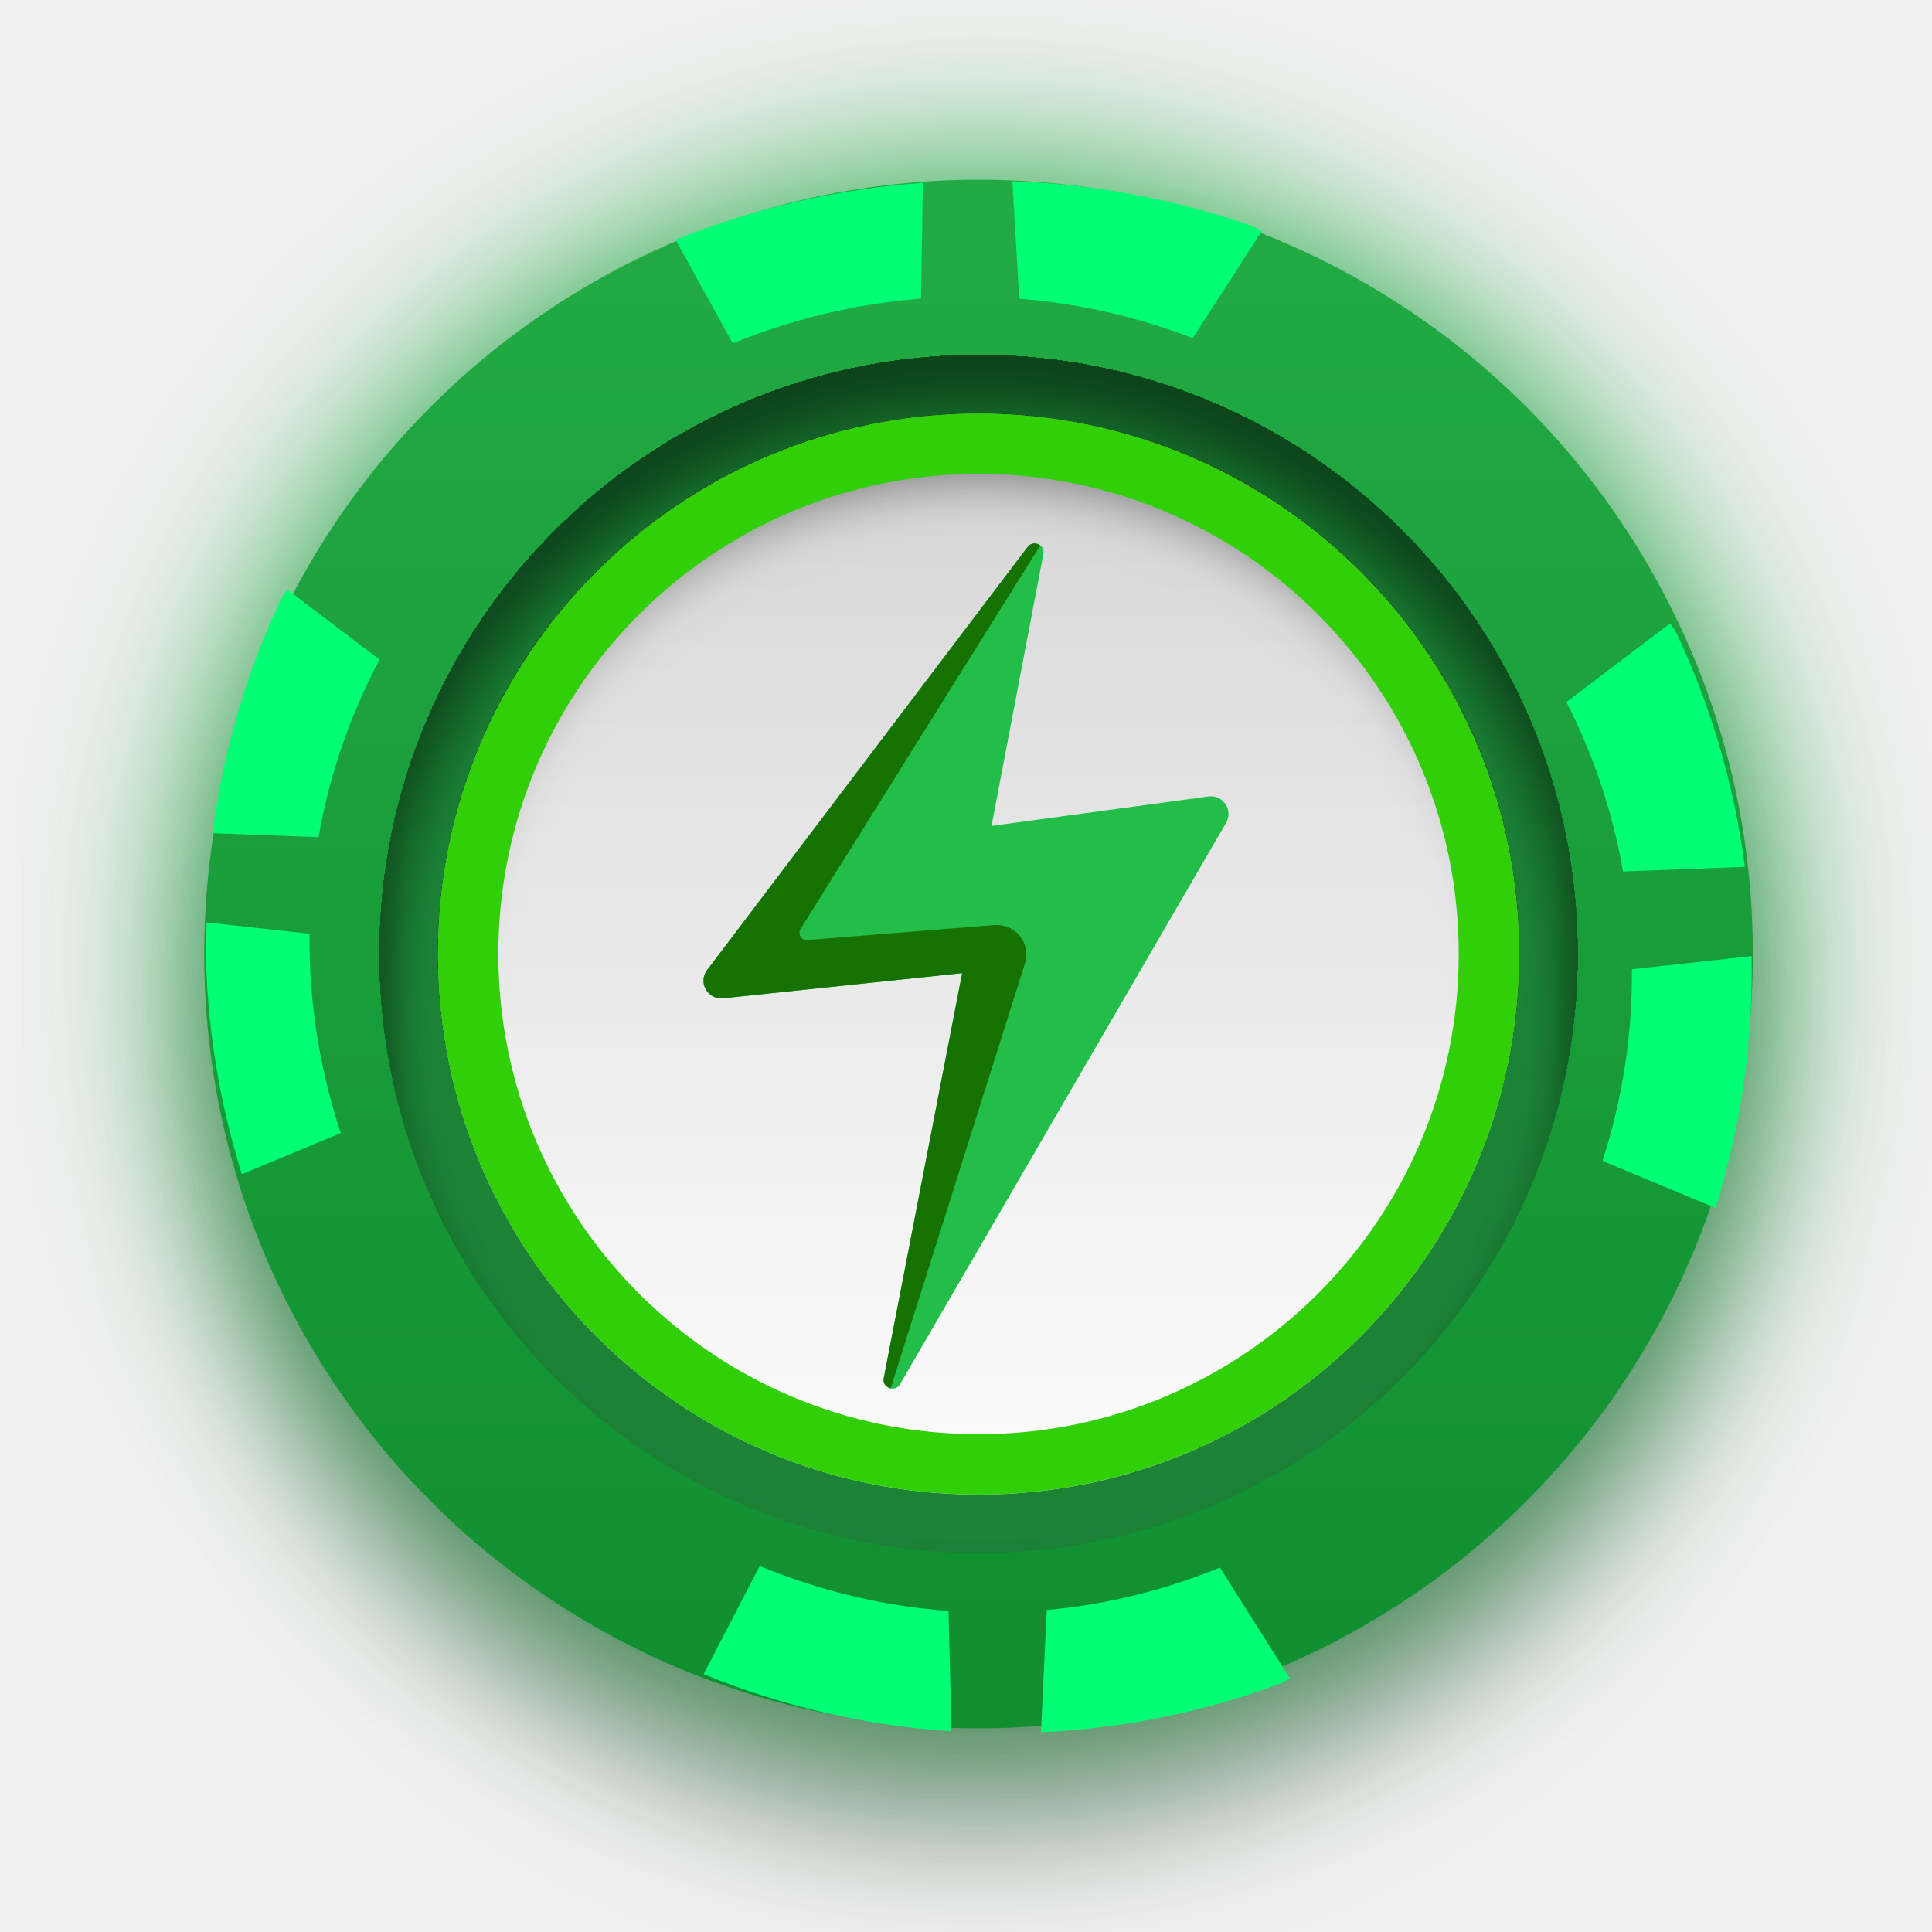
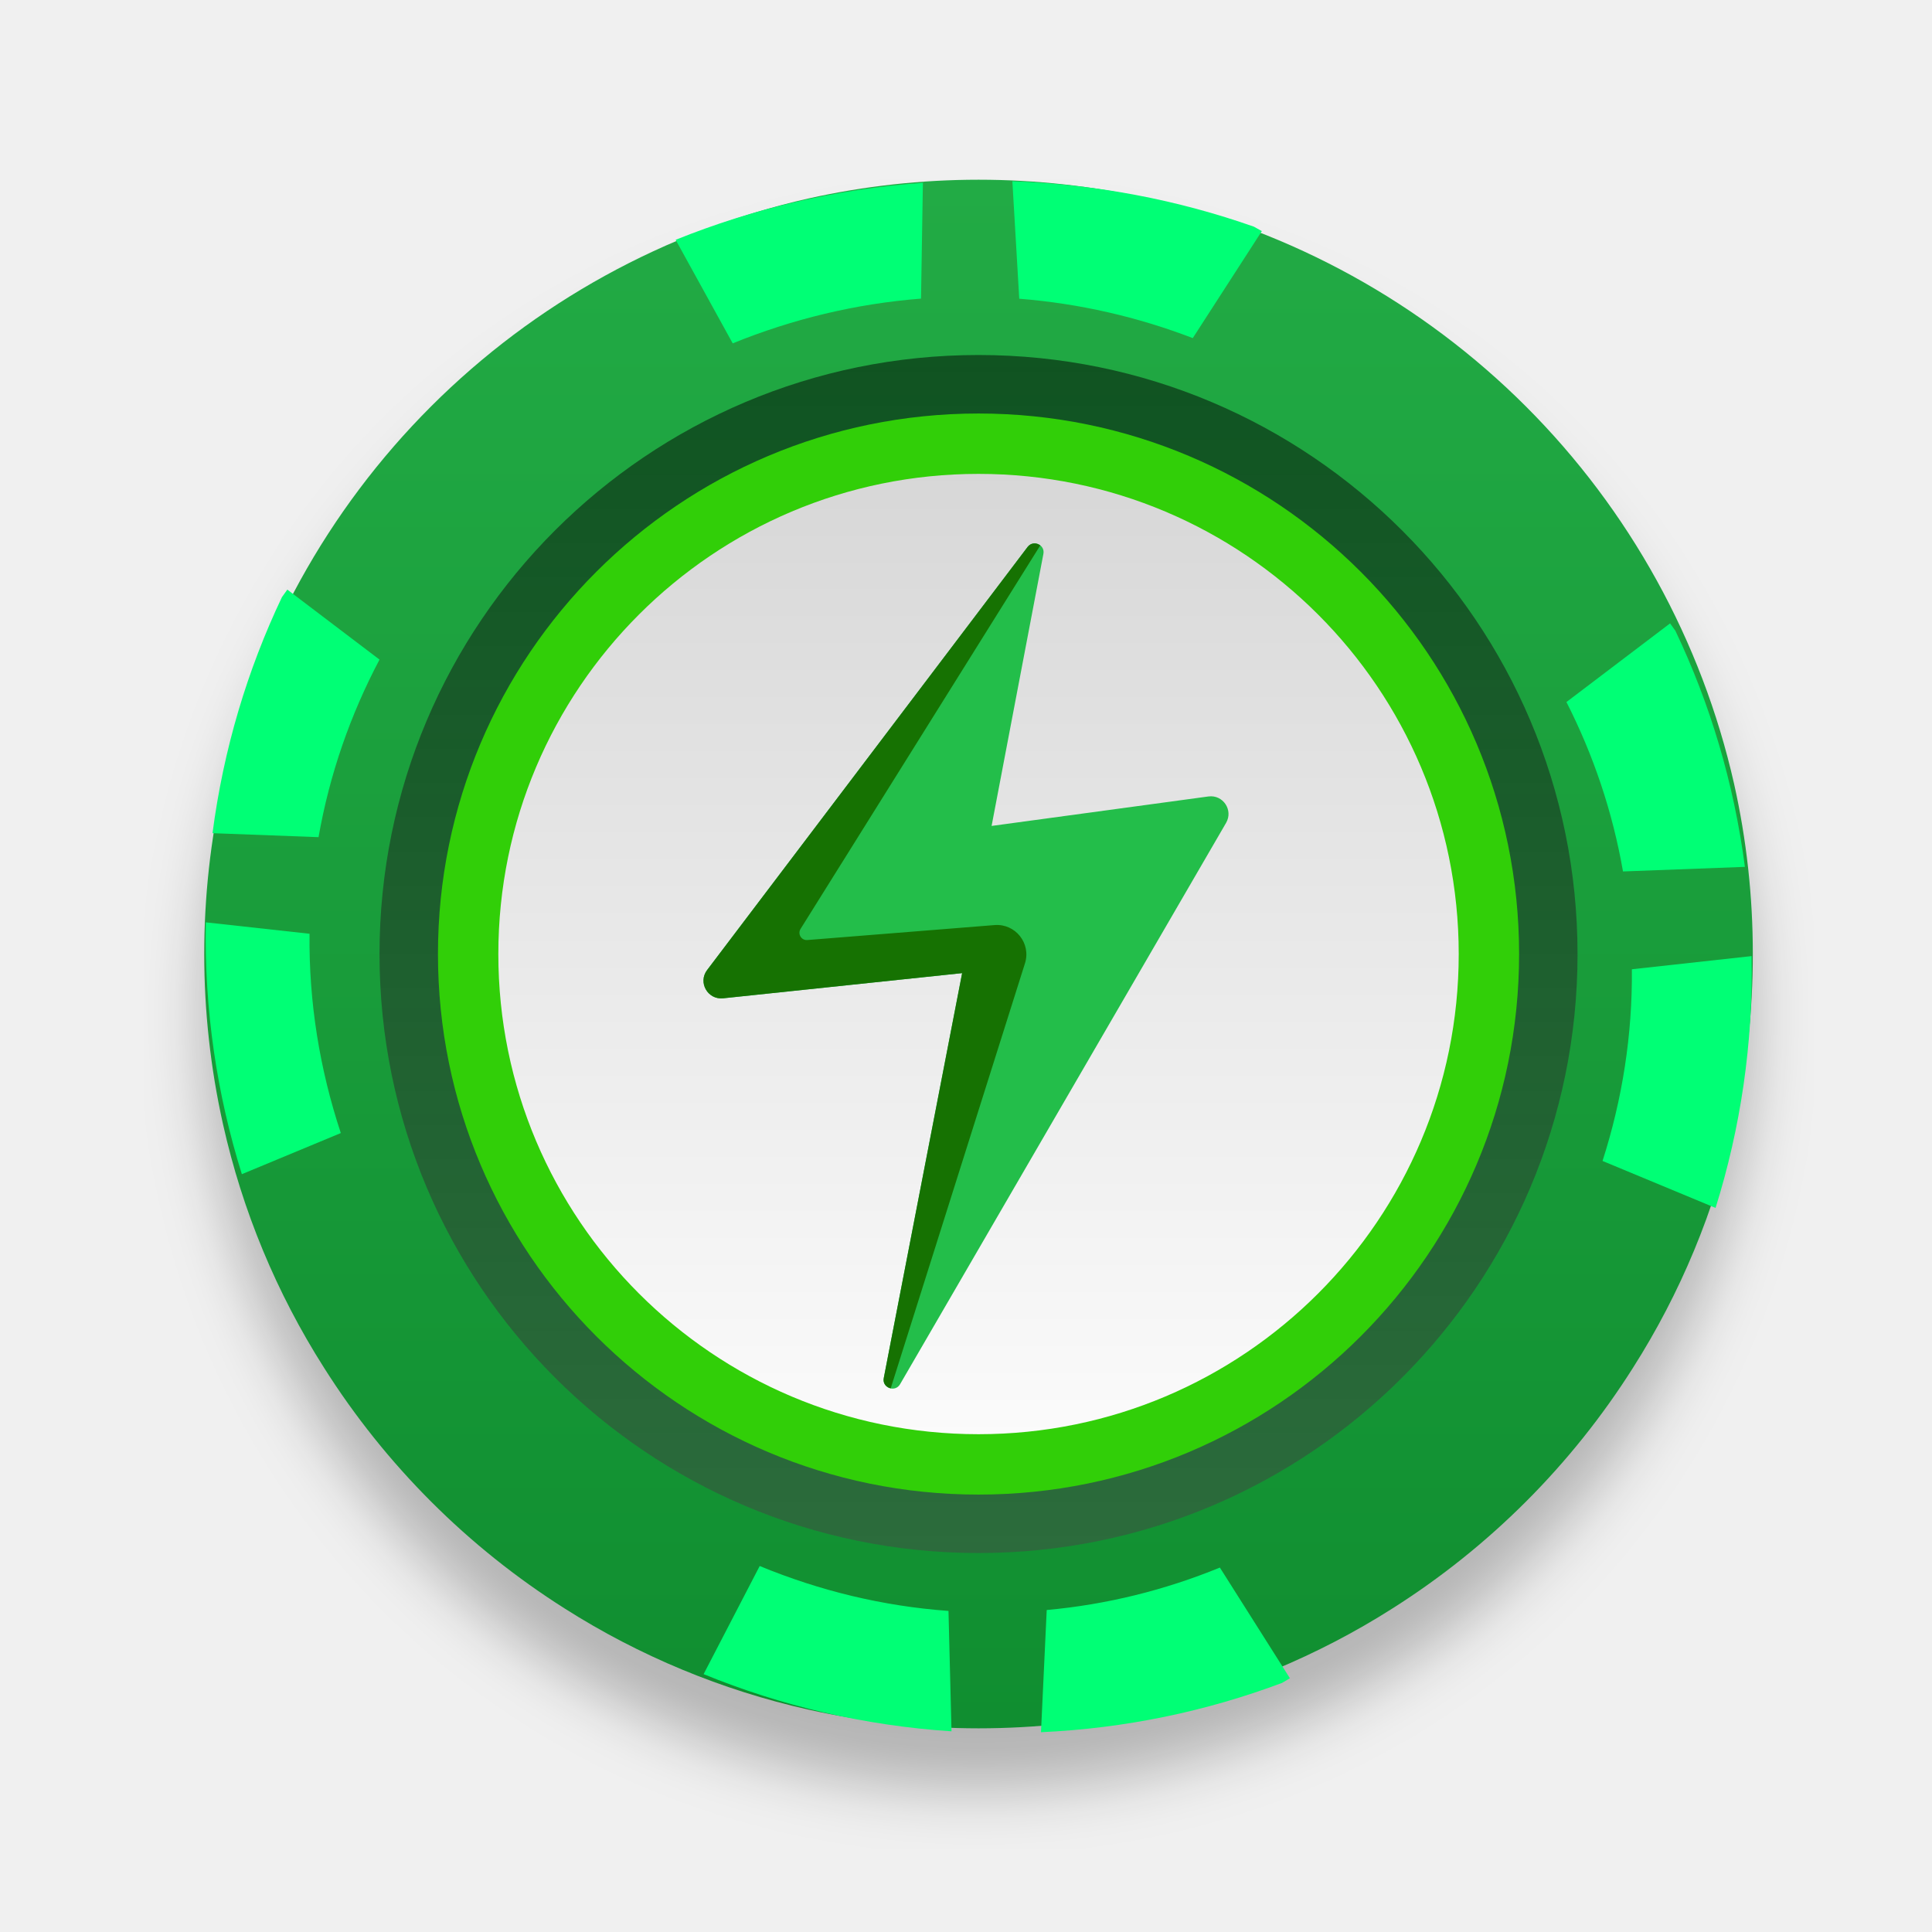
<svg xmlns="http://www.w3.org/2000/svg" width="32" height="32" viewBox="0 0 32 32" fill="none">
+   <g filter="url(#filter0_d)">
+     <path d="M29.032 15.802C29.033 16.751 28.929 17.697 28.721 18.622C28.401 20.053 27.835 21.417 27.048 22.654C26.031 24.263 24.669 25.625 23.06 26.643C21.823 27.429 20.458 27.995 19.028 28.316C17.171 28.73 15.245 28.73 13.387 28.316C11.957 27.995 10.592 27.429 9.355 26.643C7.746 25.625 6.384 24.263 5.367 22.654C4.58 21.417 4.014 20.053 3.694 18.622C3.279 16.764 3.279 14.838 3.694 12.979C4.229 10.613 5.424 8.447 7.139 6.732C8.855 5.017 11.021 3.823 13.387 3.288C15.245 2.873 17.171 2.873 19.028 3.288C21.394 3.824 23.56 5.018 25.275 6.733C26.99 8.448 28.185 10.614 28.721 12.979C28.929 13.906 29.033 14.852 29.032 15.802Z" fill="url(#paint0_linear)" />
+   </g>
+   <path d="M16.207 25.723C21.687 25.723 26.129 21.281 26.129 15.802C26.129 10.322 21.687 5.88 16.207 5.88C10.728 5.88 6.286 10.322 6.286 15.802C6.286 21.281 10.728 25.723 16.207 25.723Z" fill="url(#paint1_linear)" fill-opacity="0.5" />
+   <path d="M24.661 15.802C24.661 20.47 20.876 24.255 16.207 24.255C11.539 24.255 7.754 20.47 7.754 15.802C7.754 11.133 11.539 7.349 16.207 7.349C20.876 7.349 24.661 11.133 24.661 15.802Z" fill="url(#paint2_linear)" stroke="#31CF08" />
+   <path fill-rule="evenodd" clip-rule="evenodd" d="M5.276 13.866L3.52 13.8C3.702 12.407 4.098 11.094 4.67 9.89C4.702 9.844 4.731 9.803 4.759 9.766L6.286 10.925C5.804 11.837 5.459 12.823 5.276 13.866ZM5.127 15.466L3.409 15.277C3.382 16.722 3.592 18.126 4.006 19.448L5.645 18.767C5.295 17.709 5.114 16.6 5.127 15.466Z" fill="#00FF75" />
+   <path fill-rule="evenodd" clip-rule="evenodd" d="M26.882 14.434L28.901 14.358C28.719 12.966 28.323 11.653 27.75 10.448C27.719 10.403 27.689 10.362 27.662 10.325L25.945 11.628C26.39 12.502 26.709 13.443 26.882 14.434ZM27.029 16.054L29.012 15.836C29.039 17.281 28.829 18.685 28.415 20.007L26.543 19.229C26.87 18.21 27.039 17.143 27.029 16.054Z" fill="#00FF75" />
+   <path fill-rule="evenodd" clip-rule="evenodd" d="M17.337 26.667L17.242 28.691C18.644 28.627 19.986 28.343 21.235 27.874C21.283 27.847 21.326 27.821 21.365 27.797L20.205 25.964C19.298 26.335 18.337 26.576 17.337 26.667ZM15.71 26.682L15.76 28.676C14.318 28.582 12.936 28.254 11.654 27.729L12.583 25.938C13.573 26.347 14.622 26.603 15.71 26.682Z" fill="#00FF75" />
+   <path fill-rule="evenodd" clip-rule="evenodd" d="M16.882 4.948L16.768 3.002C18.172 3.052 19.517 3.314 20.77 3.755C20.818 3.781 20.861 3.805 20.9 3.828L19.756 5.6C18.846 5.251 17.883 5.027 16.882 4.948ZM15.255 4.946L15.286 3.028C13.845 3.131 12.467 3.457 11.191 3.972L12.136 5.687C13.122 5.286 14.169 5.031 15.255 4.946Z" fill="#00FF75" />
  <g clip-path="url(#clip0)">
-     <g filter="url(#filter0_dd)">
-       <path d="M29.032 15.802C29.033 16.751 28.929 17.697 28.721 18.622C28.401 20.053 27.835 21.417 27.049 22.654C26.031 24.263 24.669 25.625 23.06 26.643C21.823 27.429 20.459 27.995 19.028 28.316C17.171 28.73 15.245 28.73 13.387 28.316C11.957 27.995 10.592 27.429 9.355 26.643C7.746 25.625 6.384 24.263 5.367 22.654C4.58 21.417 4.014 20.053 3.694 18.622C3.279 16.764 3.279 14.838 3.694 12.979C4.229 10.613 5.424 8.447 7.139 6.732C8.855 5.017 11.021 3.823 13.387 3.288C15.245 2.873 17.171 2.873 19.028 3.288C21.394 3.824 23.56 5.018 25.275 6.733C26.99 8.448 28.185 10.614 28.721 12.979C28.929 13.906 29.033 14.852 29.032 15.802Z" fill="url(#paint0_linear)" />
-     </g>
-     <g filter="url(#filter1_i)">
-       <path d="M16.208 25.723C21.687 25.723 26.129 21.281 26.129 15.802C26.129 10.322 21.687 5.88 16.208 5.88C10.728 5.88 6.286 10.322 6.286 15.802C6.286 21.281 10.728 25.723 16.208 25.723Z" fill="url(#paint1_linear)" fill-opacity="0.2" />
-     </g>
-     <g filter="url(#filter2_i)">
-       <path d="M16.207 24.755C21.152 24.755 25.161 20.747 25.161 15.802C25.161 10.857 21.152 6.849 16.207 6.849C11.263 6.849 7.254 10.857 7.254 15.802C7.254 20.747 11.263 24.755 16.207 24.755Z" fill="url(#paint2_linear)" />
-     </g>
-     <path d="M24.661 15.802C24.661 20.47 20.876 24.255 16.207 24.255C11.539 24.255 7.754 20.47 7.754 15.802C7.754 11.133 11.539 7.349 16.207 7.349C20.876 7.349 24.661 11.133 24.661 15.802Z" stroke="#31CF08" />
-     <path fill-rule="evenodd" clip-rule="evenodd" d="M5.276 13.866L3.52 13.8C3.702 12.407 4.098 11.094 4.67 9.89C4.702 9.844 4.731 9.803 4.759 9.766L6.286 10.925C5.803 11.837 5.459 12.823 5.276 13.866ZM5.127 15.466L3.409 15.277C3.382 16.722 3.592 18.126 4.006 19.448L5.645 18.767C5.295 17.709 5.114 16.6 5.127 15.466Z" fill="#00FF75" />
-     <path fill-rule="evenodd" clip-rule="evenodd" d="M26.882 14.434L28.901 14.358C28.719 12.966 28.323 11.653 27.75 10.448C27.719 10.403 27.689 10.362 27.662 10.325L25.945 11.628C26.39 12.502 26.709 13.443 26.882 14.434ZM27.029 16.054L29.012 15.836C29.039 17.281 28.829 18.685 28.415 20.007L26.543 19.229C26.87 18.21 27.039 17.143 27.029 16.054Z" fill="#00FF75" />
-     <path fill-rule="evenodd" clip-rule="evenodd" d="M17.337 26.667L17.242 28.691C18.644 28.627 19.986 28.343 21.235 27.874C21.283 27.847 21.326 27.821 21.365 27.797L20.205 25.964C19.298 26.335 18.337 26.576 17.337 26.667ZM15.71 26.682L15.76 28.676C14.318 28.582 12.936 28.254 11.654 27.729L12.583 25.938C13.573 26.347 14.622 26.603 15.71 26.682Z" fill="#00FF75" />
-     <path fill-rule="evenodd" clip-rule="evenodd" d="M16.882 4.948L16.768 3.002C18.172 3.052 19.517 3.314 20.77 3.755C20.818 3.781 20.861 3.805 20.9 3.828L19.756 5.6C18.846 5.251 17.883 5.027 16.882 4.948ZM15.255 4.946L15.286 3.028C13.845 3.131 12.467 3.457 11.191 3.972L12.136 5.687C13.122 5.286 14.169 5.031 15.255 4.946Z" fill="#00FF75" />
-     <g clip-path="url(#clip1)">
-       <path d="M14.908 22.927L20.308 13.629C20.43 13.418 20.257 13.159 20.015 13.192L16.423 13.68L17.282 9.174C17.311 9.022 17.115 8.935 17.021 9.059L11.712 16.067C11.557 16.271 11.721 16.561 11.976 16.535L15.936 16.118L14.638 22.825C14.606 22.987 14.825 23.069 14.908 22.927Z" fill="#23BE4A" />
-       <path d="M13.372 15.57C13.273 15.578 13.207 15.47 13.26 15.385L17.23 9.034C17.171 8.987 17.078 8.984 17.021 9.058L11.712 16.067C11.557 16.271 11.721 16.561 11.976 16.535L15.936 16.118L14.638 22.825C14.62 22.916 14.681 22.979 14.752 22.995L16.977 15.955C17.081 15.625 16.818 15.295 16.473 15.322L13.372 15.57Z" fill="#167202" />
-     </g>
+     <path d="M14.908 22.927L20.308 13.629C20.43 13.418 20.257 13.159 20.015 13.192L16.424 13.68L17.282 9.174C17.311 9.022 17.115 8.935 17.021 9.059L11.712 16.067C11.557 16.271 11.721 16.561 11.976 16.535L15.936 16.118L14.638 22.825C14.606 22.987 14.825 23.069 14.908 22.927Z" fill="#23BE4A" />
+     <path d="M13.372 15.57C13.273 15.578 13.207 15.47 13.26 15.385L17.23 9.034C17.171 8.987 17.078 8.984 17.021 9.058L11.712 16.067C11.557 16.271 11.721 16.561 11.976 16.535L15.936 16.118L14.638 22.825C14.62 22.916 14.681 22.979 14.753 22.995L16.977 15.955C17.081 15.625 16.818 15.295 16.474 15.322L13.372 15.57Z" fill="#167202" />
  </g>
  <defs>
-     <filter id="filter0_dd" x="0.383" y="-0.023" width="31.65" height="32.65" filterUnits="userSpaceOnUse" color-interpolation-filters="sRGB">
+     <filter id="filter0_d" x="2.383" y="2.977" width="27.65" height="27.65" filterUnits="userSpaceOnUse" color-interpolation-filters="sRGB">
      <feFlood flood-opacity="0" result="BackgroundImageFix" />
-       <feColorMatrix in="SourceAlpha" type="matrix" values="0 0 0 0 0 0 0 0 0 0 0 0 0 0 0 0 0 0 127 0" />
-       <feOffset />
-       <feGaussianBlur stdDeviation="1.5" />
-       <feColorMatrix type="matrix" values="0 0 0 0 0.086 0 0 0 0 0.651 0 0 0 0 0.231 0 0 0 1 0" />
-       <feBlend mode="normal" in2="BackgroundImageFix" result="effect1_dropShadow" />
-       <feColorMatrix in="SourceAlpha" type="matrix" values="0 0 0 0 0 0 0 0 0 0 0 0 0 0 0 0 0 0 127 0" />
-       <feOffset dy="2" />
-       <feGaussianBlur stdDeviation="1" />
-       <feColorMatrix type="matrix" values="0 0 0 0 0 0 0 0 0 0 0 0 0 0 0 0 0 0 0.25 0" />
-       <feBlend mode="normal" in2="effect1_dropShadow" result="effect2_dropShadow" />
-       <feBlend mode="normal" in="SourceGraphic" in2="effect2_dropShadow" result="shape" />
-     </filter>
-     <filter id="filter1_i" x="6.286" y="5.88" width="19.842" height="20.842" filterUnits="userSpaceOnUse" color-interpolation-filters="sRGB">
-       <feFlood flood-opacity="0" result="BackgroundImageFix" />
-       <feBlend mode="normal" in="SourceGraphic" in2="BackgroundImageFix" result="shape" />
      <feColorMatrix in="SourceAlpha" type="matrix" values="0 0 0 0 0 0 0 0 0 0 0 0 0 0 0 0 0 0 127 0" result="hardAlpha" />
      <feOffset dy="1" />
      <feGaussianBlur stdDeviation="0.5" />
-       <feComposite in2="hardAlpha" operator="arithmetic" k2="-1" k3="1" />
-       <feColorMatrix type="matrix" values="0 0 0 0 0 0 0 0 0 0 0 0 0 0 0 0 0 0 0.5 0" />
-       <feBlend mode="normal" in2="shape" result="effect1_innerShadow" />
-     </filter>
-     <filter id="filter2_i" x="7.254" y="6.849" width="17.907" height="18.907" filterUnits="userSpaceOnUse" color-interpolation-filters="sRGB">
-       <feFlood flood-opacity="0" result="BackgroundImageFix" />
-       <feBlend mode="normal" in="SourceGraphic" in2="BackgroundImageFix" result="shape" />
-       <feColorMatrix in="SourceAlpha" type="matrix" values="0 0 0 0 0 0 0 0 0 0 0 0 0 0 0 0 0 0 127 0" result="hardAlpha" />
-       <feOffset dy="1" />
-       <feGaussianBlur stdDeviation="0.5" />
-       <feComposite in2="hardAlpha" operator="arithmetic" k2="-1" k3="1" />
-       <feColorMatrix type="matrix" values="0 0 0 0 0 0 0 0 0 0 0 0 0 0 0 0 0 0 0.5 0" />
-       <feBlend mode="normal" in2="shape" result="effect1_innerShadow" />
+       <feColorMatrix type="matrix" values="0 0 0 0 0 0 0 0 0 0 0 0 0 0 0 0 0 0 0.25 0" />
+       <feBlend mode="normal" in2="BackgroundImageFix" result="effect1_dropShadow" />
+       <feBlend mode="normal" in="SourceGraphic" in2="effect1_dropShadow" result="shape" />
    </filter>
    <linearGradient id="paint0_linear" x1="16.207" y1="2.977" x2="16.207" y2="28.627" gradientUnits="userSpaceOnUse">
      <stop stop-color="#22AB45" />
      <stop offset="1" stop-color="#108E30" />
    </linearGradient>
-     <linearGradient id="paint1_linear" x1="16.208" y1="5.88" x2="16.208" y2="25.723" gradientUnits="userSpaceOnUse">
+     <linearGradient id="paint1_linear" x1="16.207" y1="5.88" x2="16.207" y2="25.723" gradientUnits="userSpaceOnUse">
      <stop />
      <stop offset="1" stop-color="#464646" />
    </linearGradient>
    <linearGradient id="paint2_linear" x1="16.207" y1="6.849" x2="16.207" y2="24.755" gradientUnits="userSpaceOnUse">
      <stop stop-color="#D5D5D5" />
      <stop offset="1" stop-color="#FDFDFD" />
    </linearGradient>
    <clipPath id="clip0">
-       <rect width="32" height="32" fill="white" />
-     </clipPath>
-     <clipPath id="clip1">
      <rect width="14" height="14" fill="white" transform="translate(9 9)" />
    </clipPath>
  </defs>
</svg>
